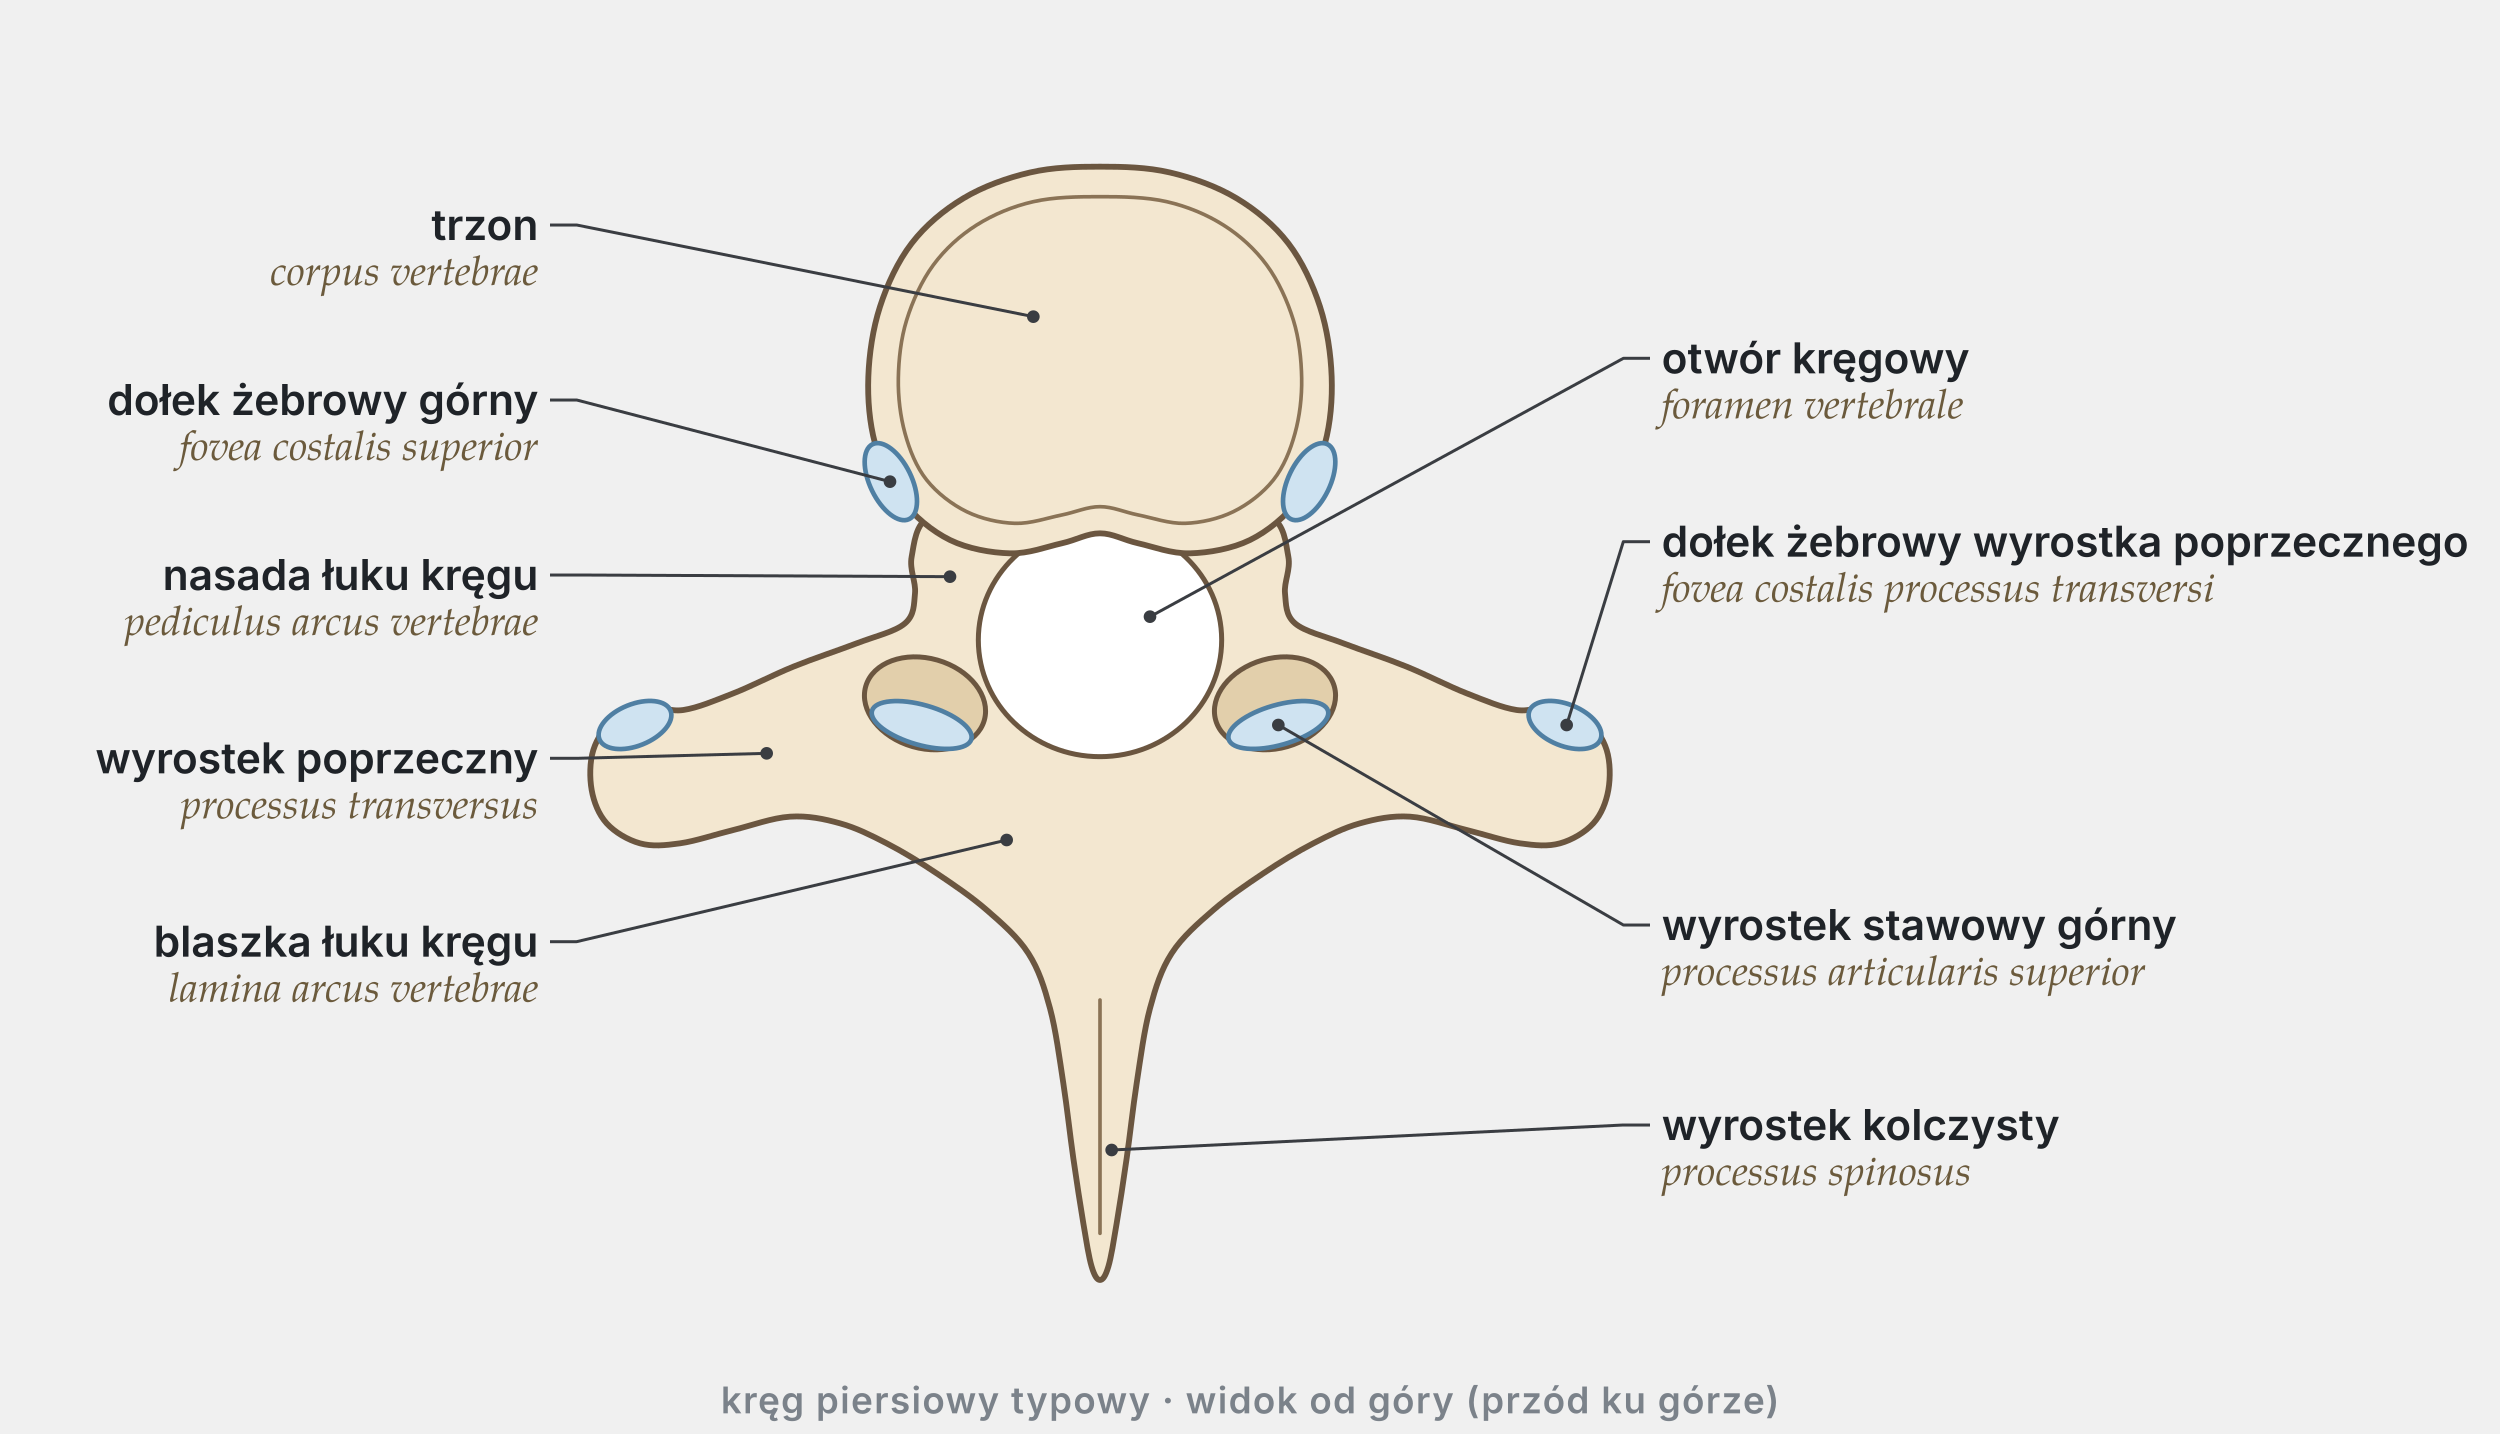
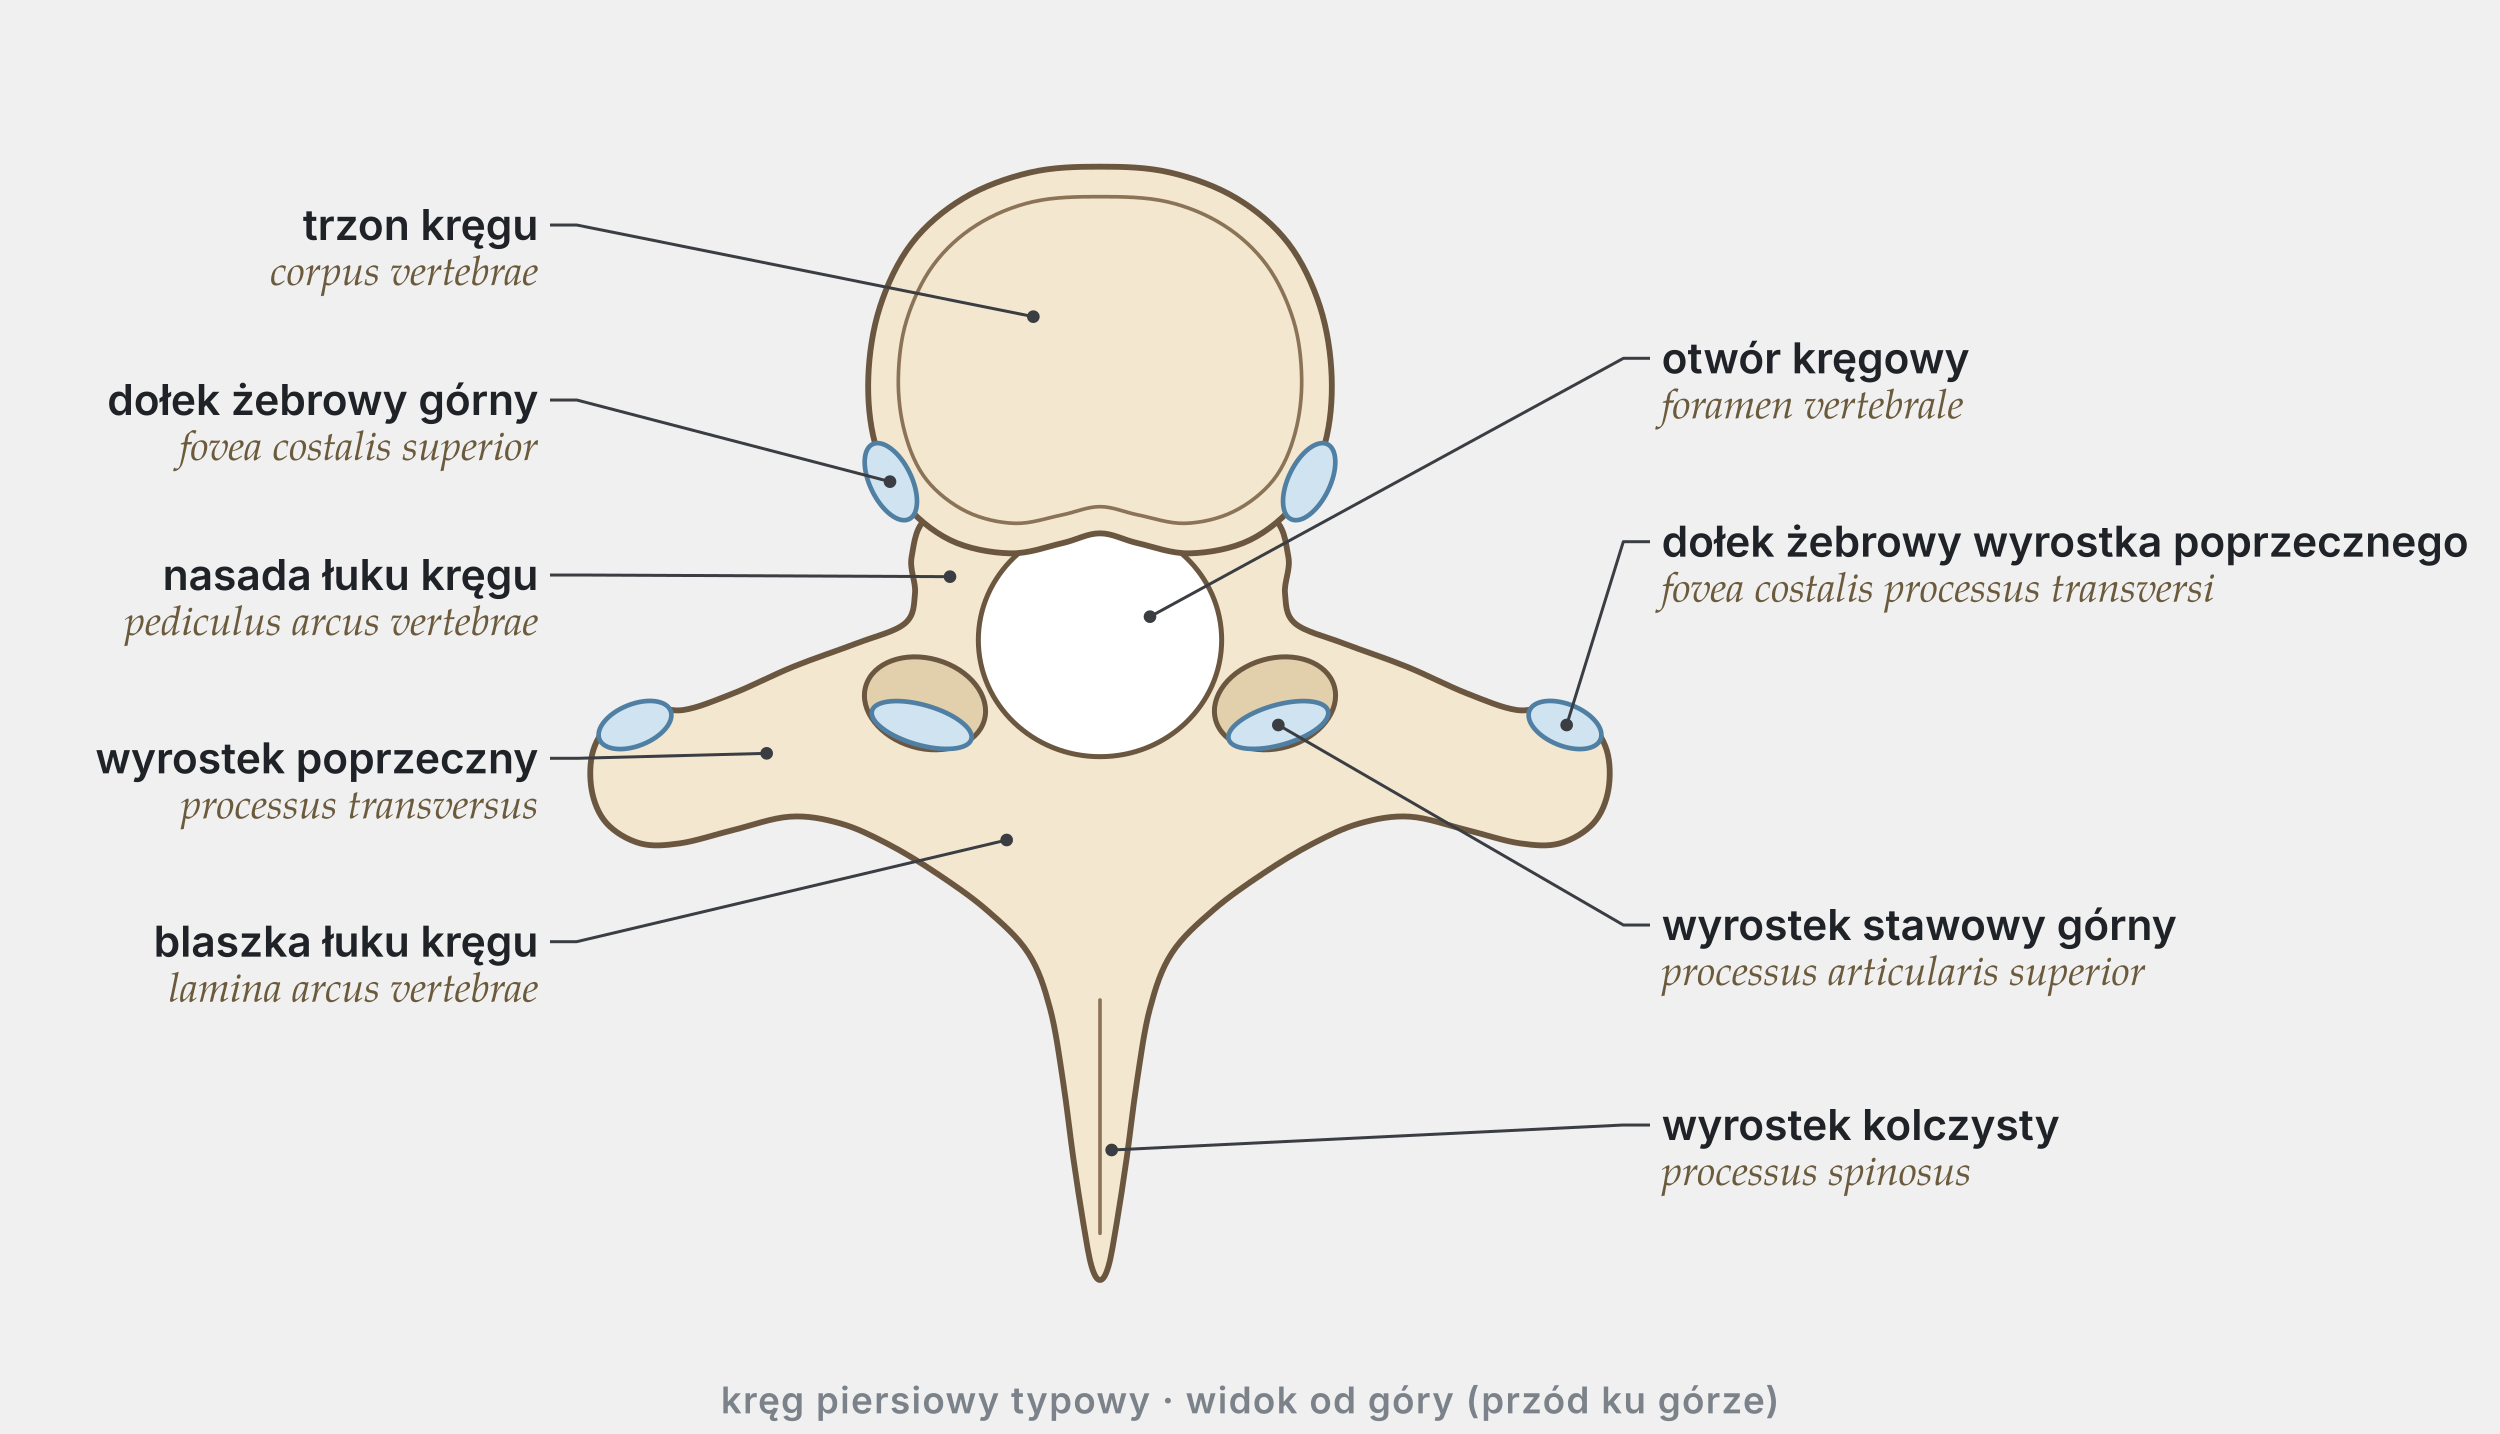
<svg xmlns="http://www.w3.org/2000/svg" viewBox="0 0 150 86" width="150mm" height="86mm">
  <style>
.bone{fill:#f3e7d0;stroke:#6b5640;stroke-width:.35;stroke-linejoin:round}
.bone2{fill:#e2cfab;stroke:#6b5640;stroke-width:.3;stroke-linejoin:round}
.bonel{fill:none;stroke:#8a7356;stroke-width:.22;stroke-linecap:round;stroke-linejoin:round}
.facet{fill:#cfe3f1;stroke:#4f7fa3;stroke-width:.28}
.cart{fill:#d7eaf5;stroke:#5c8db0;stroke-width:.3}
.annulus{fill:#e3edf7;stroke:#6f92b5;stroke-width:.28}
.nucleus{fill:#a9cbe8;stroke:#4f7fa3;stroke-width:.28}
.lig{fill:#efd28a;stroke:#a7822a;stroke-width:.28}
.ligl{fill:none;stroke:#b8902e;stroke-width:.55;stroke-linecap:round}
.capsule{fill:none;stroke:#7a6a55;stroke-width:.3;stroke-dasharray:1 .6}
.cavity{fill:#ffffff;stroke:#7a6a55;stroke-width:.22}
.muscle{fill:#eaa595;stroke:#b4553f;stroke-width:.3}
.musclel{fill:none;stroke:#c9705b;stroke-width:.2}
.tendon{fill:#f4ead6;stroke:#a89268;stroke-width:.3}
.nerve{fill:#f6d55c;stroke:#b8961c;stroke-width:.25}
.artery{fill:#e05a5a;stroke:#a82f2f;stroke-width:.25}
.vein{fill:#5b82c9;stroke:#33589b;stroke-width:.25}
.organ{fill:#f0d9e6;stroke:#a5708c;stroke-width:.28}
.hole{fill:#ffffff;stroke:#6b5640;stroke-width:.3}
.shade{fill:#6b5640;opacity:.10;stroke:none}
.arrow{fill:none;stroke:#1f6fd1;stroke-width:.7;stroke-linecap:round;marker-end:url(#ah)}
.arrow2{fill:none;stroke:#d23c3c;stroke-width:.7;stroke-linecap:round;marker-end:url(#ah2)}
.axis{fill:none;stroke:#d23c3c;stroke-width:.4;stroke-dasharray:2.2 .8 .4 .8}
.dim{fill:none;stroke:#8d939a;stroke-width:.22;stroke-dasharray:.8 .5}
.lead{fill:none;stroke:#3a3d42;stroke-width:.18;stroke-linejoin:round}
.dot{fill:#3a3d42}
.pl{font-family:Inter,sans-serif;font-weight:600;font-size:2.55px;fill:#1f2328}
.la{font-family:'TeX Gyre Pagella',serif;font-style:italic;font-size:2.45px;fill:#6b5a3c}
.note{font-family:Inter,sans-serif;font-size:2.1px;fill:#6c737c}
.notec{font-family:Inter,sans-serif;font-size:2.1px;fill:#6c737c;text-anchor:middle}
.big{font-family:Inter,sans-serif;font-weight:800;font-size:3.2px;fill:#1f2328}
.cap{font-family:Inter,sans-serif;font-size:2.2px;fill:#7b828a;letter-spacing:.08px;text-anchor:middle;font-weight:600}
</style>
  <defs>
    <marker id="ah" viewBox="0 0 10 10" refX="7" refY="5" markerWidth="4.2" markerHeight="4.2" orient="auto-start-reverse">
      <path d="M0,0 L10,5 L0,10 z" fill="#1f6fd1" />
    </marker>
    <marker id="ah2" viewBox="0 0 10 10" refX="7" refY="5" markerWidth="4.2" markerHeight="4.2" orient="auto-start-reverse">
      <path d="M0,0 L10,5 L0,10 z" fill="#d23c3c" />
    </marker>
  </defs>
  <g>
    <path class="bone" d="M66.00,31.00 C65.00,31.00 61.70,31.00 60.00,31.00 C58.30,31.00 56.68,30.60 55.80,31.00 C54.92,31.40 54.85,32.63 54.70,33.40 C54.55,34.17 54.97,34.93 54.90,35.60 C54.83,36.27 54.88,36.90 54.30,37.40 C53.72,37.90 52.52,38.17 51.40,38.60 C50.28,39.03 48.83,39.50 47.60,40.00 C46.37,40.50 45.10,41.17 44.00,41.60 C42.90,42.03 41.87,42.47 41.00,42.60 C40.13,42.73 39.50,42.30 38.80,42.40 C38.10,42.50 37.33,42.77 36.80,43.20 C36.27,43.63 35.82,44.30 35.60,45.00 C35.38,45.70 35.37,46.67 35.50,47.40 C35.63,48.13 35.92,48.87 36.40,49.40 C36.88,49.93 37.67,50.40 38.40,50.60 C39.13,50.80 39.87,50.73 40.80,50.60 C41.73,50.47 42.90,50.07 44.00,49.80 C45.10,49.53 46.33,49.07 47.40,49.00 C48.47,48.93 49.43,49.13 50.40,49.40 C51.37,49.67 52.23,50.10 53.20,50.60 C54.17,51.10 55.20,51.73 56.20,52.40 C57.20,53.07 58.28,53.80 59.20,54.60 C60.12,55.40 61.07,56.22 61.70,57.20 C62.33,58.18 62.65,59.20 63.00,60.50 C63.35,61.80 63.57,63.50 63.80,65.00 C64.03,66.50 64.20,68.10 64.40,69.50 C64.60,70.90 64.82,72.32 65.00,73.40 C65.18,74.48 65.33,75.43 65.50,76.00 C65.67,76.57 65.83,76.80 66.00,76.80 C66.17,76.80 66.33,76.57 66.50,76.00 C66.67,75.43 66.82,74.48 67.00,73.40 C67.18,72.32 67.40,70.90 67.60,69.50 C67.80,68.10 67.97,66.50 68.20,65.00 C68.43,63.50 68.65,61.80 69.00,60.50 C69.35,59.20 69.67,58.18 70.30,57.20 C70.93,56.22 71.88,55.40 72.80,54.60 C73.72,53.80 74.80,53.07 75.80,52.40 C76.80,51.73 77.83,51.10 78.80,50.60 C79.77,50.10 80.63,49.67 81.60,49.40 C82.57,49.13 83.53,48.93 84.60,49.00 C85.67,49.07 86.90,49.53 88.00,49.80 C89.10,50.07 90.27,50.47 91.20,50.60 C92.13,50.73 92.87,50.80 93.60,50.60 C94.33,50.40 95.12,49.93 95.60,49.40 C96.08,48.87 96.37,48.13 96.50,47.40 C96.63,46.67 96.62,45.70 96.40,45.00 C96.18,44.30 95.73,43.63 95.20,43.20 C94.67,42.77 93.90,42.50 93.20,42.40 C92.50,42.30 91.87,42.73 91.00,42.60 C90.13,42.47 89.10,42.03 88.00,41.60 C86.90,41.17 85.63,40.50 84.40,40.00 C83.17,39.50 81.72,39.03 80.60,38.60 C79.48,38.17 78.28,37.90 77.70,37.40 C77.12,36.90 77.17,36.27 77.10,35.60 C77.03,34.93 77.45,34.17 77.30,33.40 C77.15,32.63 77.08,31.40 76.20,31.00 C75.32,30.60 73.70,31.00 72.00,31.00 C70.30,31.00 67.00,31.00 66.00,31.00 C65.00,31.00 67.00,31.00 66.00,31.00 Z" />
    <ellipse class="hole" cx="66.00" cy="38.40" rx="7.30" ry="7.00" />
    <path class="bonel" d="M66,60.00 L66,74.00" />
    <ellipse class="bone2" cx="55.50" cy="42.20" rx="3.70" ry="2.70" transform="rotate(16 55.50 42.20)" />
    <ellipse class="facet" cx="55.30" cy="43.50" rx="3.10" ry="1.20" transform="rotate(16 55.30 43.50)" />
    <ellipse class="facet" cx="38.10" cy="43.50" rx="2.30" ry="1.25" transform="rotate(-22 38.10 43.50)" />
    <ellipse class="bone2" cx="76.50" cy="42.20" rx="3.70" ry="2.70" transform="rotate(-16 76.50 42.20)" />
    <ellipse class="facet" cx="76.70" cy="43.50" rx="3.10" ry="1.20" transform="rotate(-16 76.70 43.50)" />
    <ellipse class="facet" cx="93.90" cy="43.50" rx="2.30" ry="1.25" transform="rotate(22 93.90 43.50)" />
    <path class="bone" d="M66.00,10.00 C64.60,10.00 63.17,10.03 61.80,10.35 C60.43,10.67 58.98,11.19 57.80,11.90 C56.62,12.61 55.53,13.52 54.70,14.60 C53.87,15.68 53.23,17.07 52.80,18.40 C52.37,19.73 52.15,21.23 52.10,22.60 C52.05,23.97 52.17,25.37 52.50,26.60 C52.83,27.83 53.35,29.03 54.10,30.00 C54.85,30.97 55.92,31.87 57.00,32.40 C58.08,32.93 59.48,33.17 60.60,33.20 C61.72,33.23 62.80,32.80 63.70,32.60 C64.60,32.40 65.23,32.00 66.00,32.00 C66.77,32.00 67.40,32.40 68.30,32.60 C69.20,32.80 70.28,33.23 71.40,33.20 C72.52,33.17 73.92,32.93 75.00,32.40 C76.08,31.87 77.15,30.97 77.90,30.00 C78.65,29.03 79.17,27.83 79.50,26.60 C79.83,25.37 79.95,23.97 79.90,22.60 C79.85,21.23 79.63,19.73 79.20,18.40 C78.77,17.07 78.13,15.68 77.30,14.60 C76.47,13.52 75.38,12.61 74.20,11.90 C73.02,11.19 71.57,10.67 70.20,10.35 C68.83,10.03 67.40,10.00 66.00,10.00 Z" />
    <path class="bonel" d="M66.00,11.80 C64.67,11.80 63.23,11.82 62.00,12.10 C60.77,12.38 59.60,12.87 58.60,13.50 C57.60,14.13 56.70,14.95 56.00,15.90 C55.30,16.85 54.75,18.07 54.40,19.20 C54.05,20.33 53.92,21.57 53.90,22.70 C53.88,23.83 54.02,24.98 54.30,26.00 C54.58,27.02 54.98,28.02 55.60,28.80 C56.22,29.58 57.12,30.27 58.00,30.70 C58.88,31.13 59.95,31.37 60.90,31.40 C61.85,31.43 62.85,31.07 63.70,30.90 C64.55,30.73 65.23,30.40 66.00,30.40 C66.77,30.40 67.45,30.73 68.30,30.90 C69.15,31.07 70.15,31.43 71.10,31.40 C72.05,31.37 73.12,31.13 74.00,30.70 C74.88,30.27 75.78,29.58 76.40,28.80 C77.02,28.02 77.42,27.02 77.70,26.00 C77.98,24.98 78.12,23.83 78.10,22.70 C78.08,21.57 77.95,20.33 77.60,19.20 C77.25,18.07 76.70,16.85 76.00,15.90 C75.30,14.95 74.40,14.13 73.40,13.50 C72.40,12.87 71.23,12.38 70.00,12.10 C68.77,11.82 67.33,11.80 66.00,11.80 Z" />
    <ellipse class="facet" cx="53.45" cy="28.90" rx="2.50" ry="1.25" transform="rotate(64 53.45 28.90)" />
    <ellipse class="facet" cx="78.55" cy="28.90" rx="2.50" ry="1.25" transform="rotate(-64 78.55 28.90)" />
  </g>
  <g>
    <polyline class="lead" points="62.00,19.00 34.60,13.50 33.00,13.50" />
    <circle class="dot" cx="62.00" cy="19.00" r=".38" />
-     <text x="32.30" y="14.40" class="pl" text-anchor="end">trzon</text>
+     <text x="32.30" y="14.40" class="pl" text-anchor="end">trzon kręgu</text>
    <text x="32.30" y="17.10" class="la" text-anchor="end">corpus vertebrae</text>
    <polyline class="lead" points="53.40,28.90 34.60,24.00 33.00,24.00" />
    <circle class="dot" cx="53.40" cy="28.90" r=".38" />
    <text x="32.30" y="24.90" class="pl" text-anchor="end">dołek żebrowy górny</text>
    <text x="32.30" y="27.60" class="la" text-anchor="end">fovea costalis superior</text>
    <polyline class="lead" points="57.00,34.60 34.60,34.50 33.00,34.50" />
    <circle class="dot" cx="57.00" cy="34.60" r=".38" />
    <text x="32.30" y="35.40" class="pl" text-anchor="end">nasada łuku kręgu</text>
    <text x="32.30" y="38.10" class="la" text-anchor="end">pediculus arcus vertebrae</text>
    <polyline class="lead" points="46.00,45.20 34.60,45.50 33.00,45.50" />
    <circle class="dot" cx="46.00" cy="45.20" r=".38" />
    <text x="32.30" y="46.40" class="pl" text-anchor="end">wyrostek poprzeczny</text>
    <text x="32.30" y="49.10" class="la" text-anchor="end">processus transversus</text>
    <polyline class="lead" points="60.40,50.40 34.60,56.50 33.00,56.50" />
    <circle class="dot" cx="60.40" cy="50.40" r=".38" />
    <text x="32.30" y="57.40" class="pl" text-anchor="end">blaszka łuku kręgu</text>
    <text x="32.30" y="60.10" class="la" text-anchor="end">lamina arcus vertebrae</text>
    <polyline class="lead" points="69.00,37.00 97.40,21.50 99.00,21.50" />
    <circle class="dot" cx="69.00" cy="37.00" r=".38" />
    <text x="99.70" y="22.40" class="pl" text-anchor="start">otwór kręgowy</text>
    <text x="99.70" y="25.10" class="la" text-anchor="start">foramen vertebrale</text>
    <polyline class="lead" points="94.00,43.50 97.40,32.50 99.00,32.50" />
    <circle class="dot" cx="94.00" cy="43.50" r=".38" />
    <text x="99.70" y="33.40" class="pl" text-anchor="start">dołek żebrowy wyrostka poprzecznego</text>
    <text x="99.70" y="36.10" class="la" text-anchor="start">fovea costalis processus transversi</text>
    <polyline class="lead" points="76.70,43.50 97.40,55.50 99.00,55.50" />
    <circle class="dot" cx="76.70" cy="43.50" r=".38" />
    <text x="99.70" y="56.40" class="pl" text-anchor="start">wyrostek stawowy górny</text>
    <text x="99.70" y="59.10" class="la" text-anchor="start">processus articularis superior</text>
    <polyline class="lead" points="66.70,69.00 97.40,67.50 99.00,67.50" />
    <circle class="dot" cx="66.70" cy="69.00" r=".38" />
    <text x="99.70" y="68.40" class="pl" text-anchor="start">wyrostek kolczysty</text>
    <text x="99.70" y="71.10" class="la" text-anchor="start">processus spinosus</text>
  </g>
  <text x="75.00" y="84.80" class="cap">kręg piersiowy typowy · widok od góry (przód ku górze)</text>
</svg>
